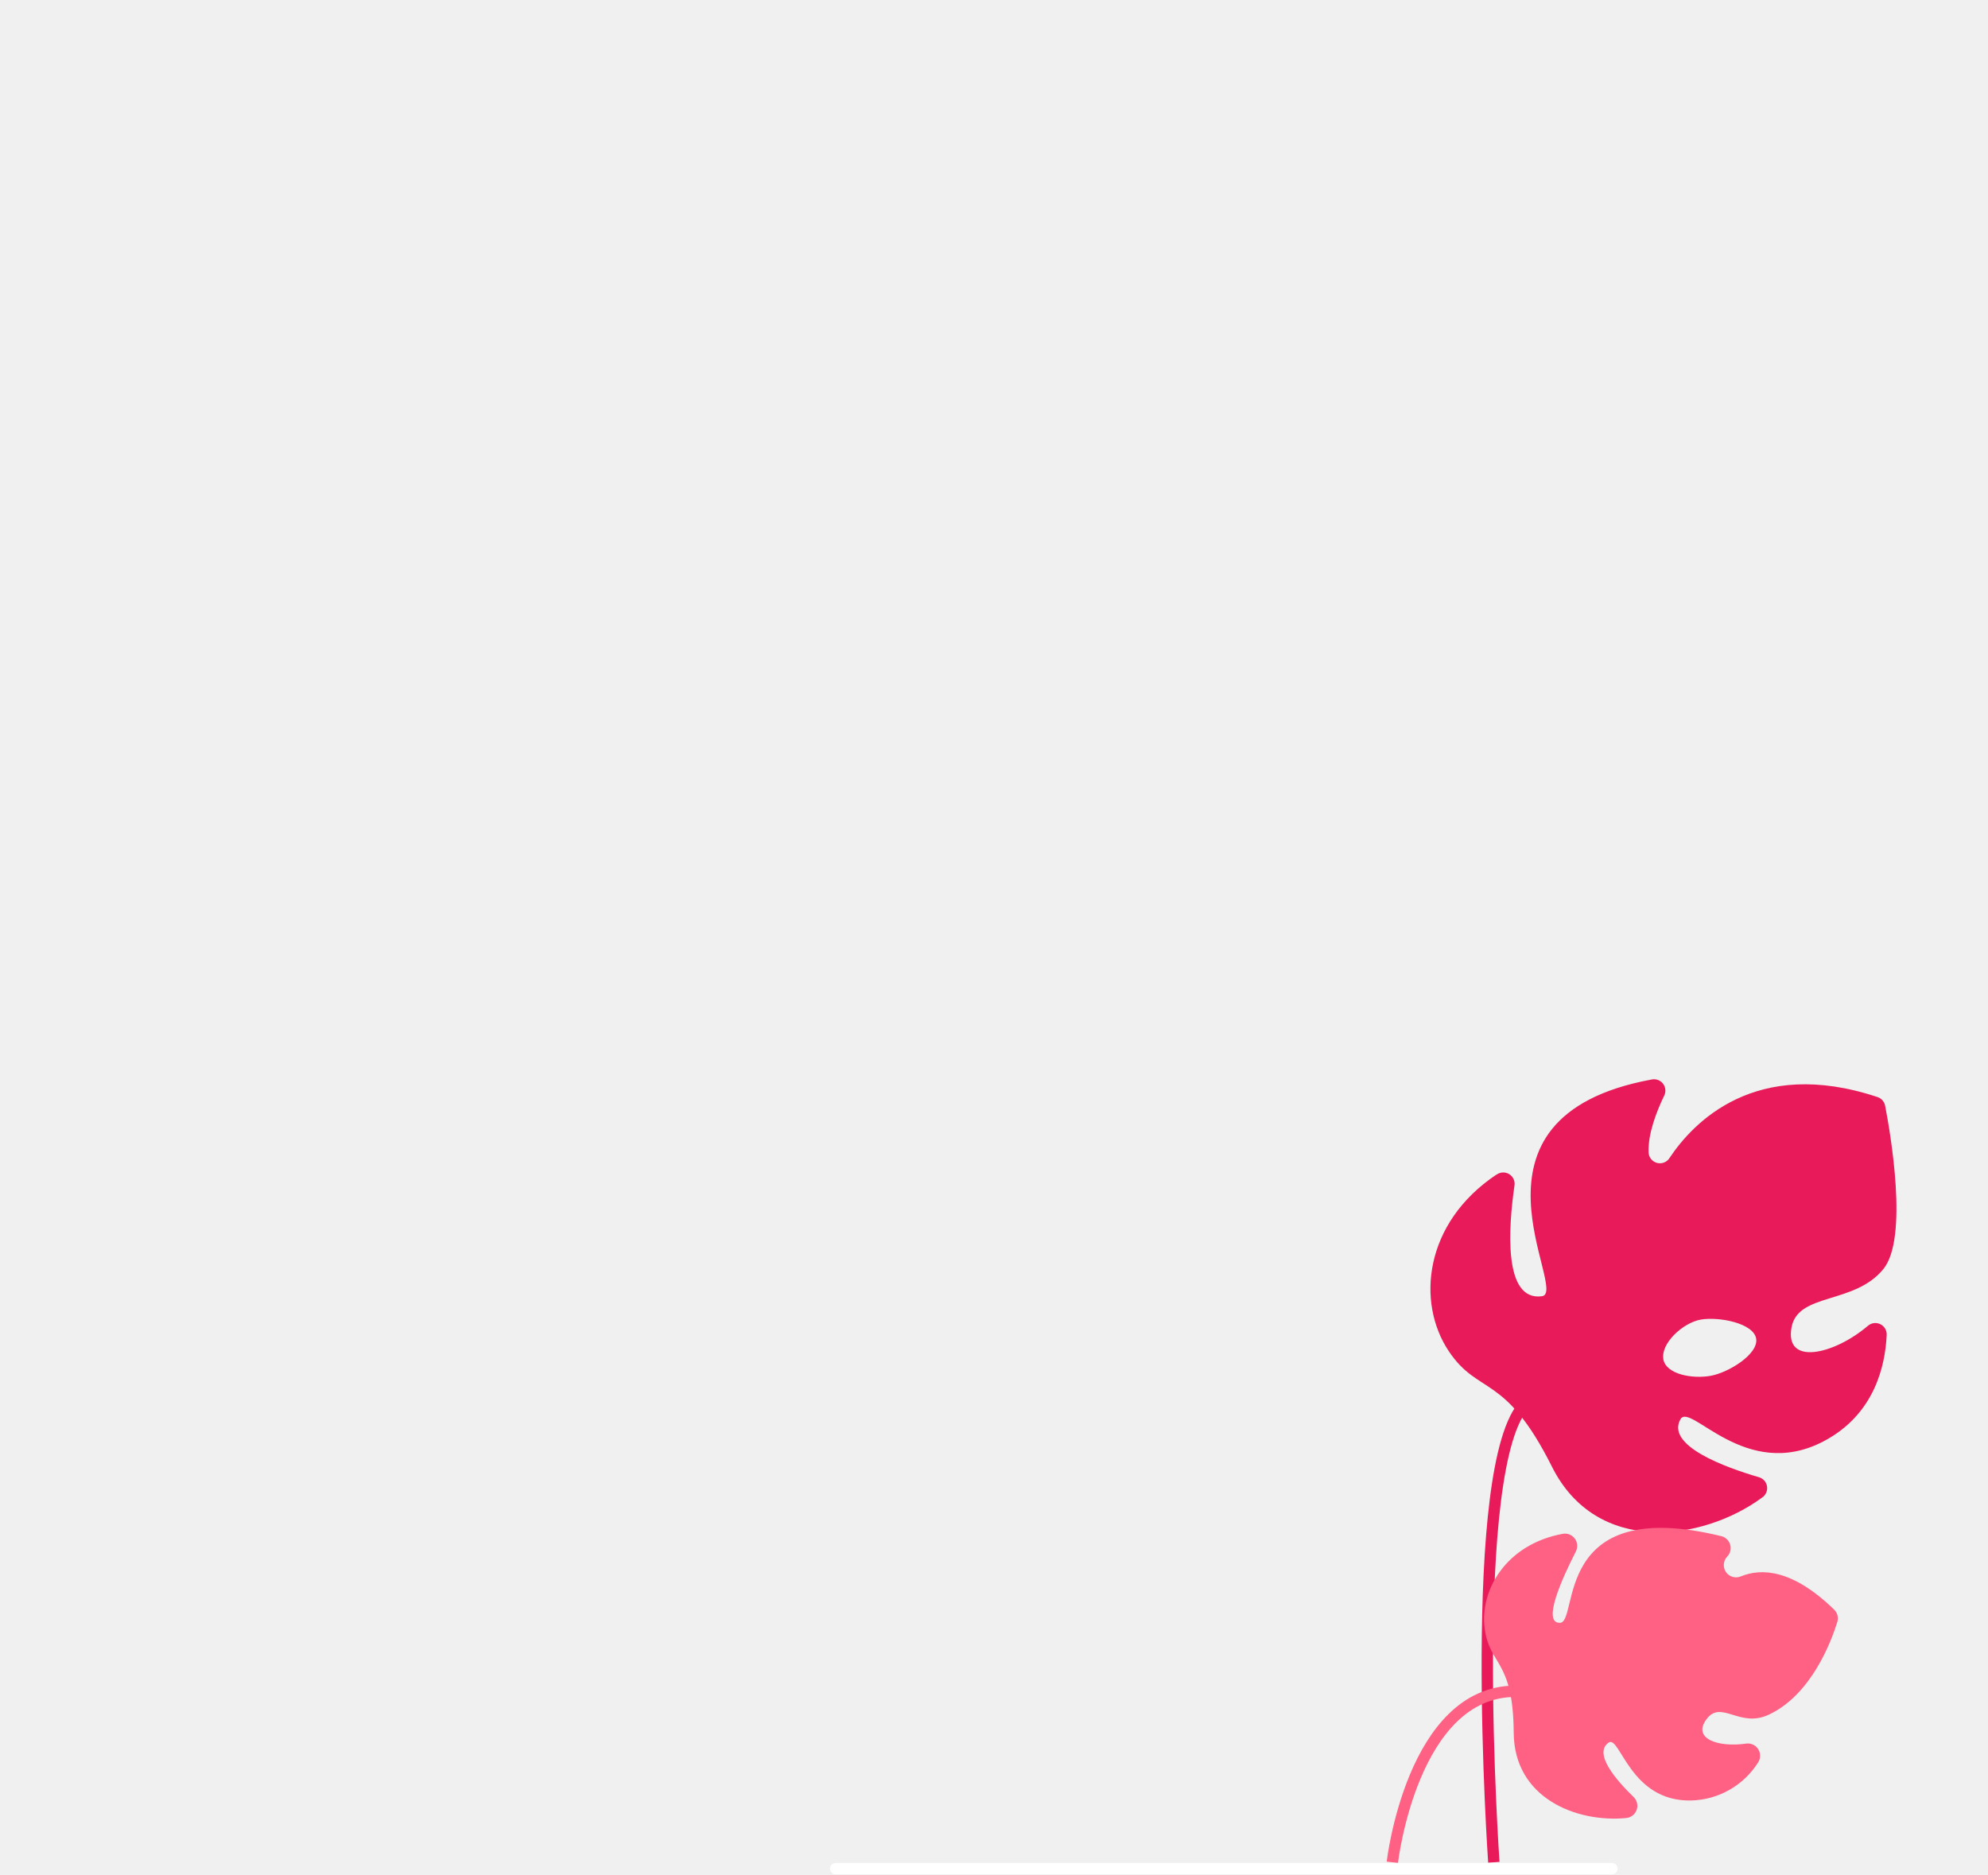
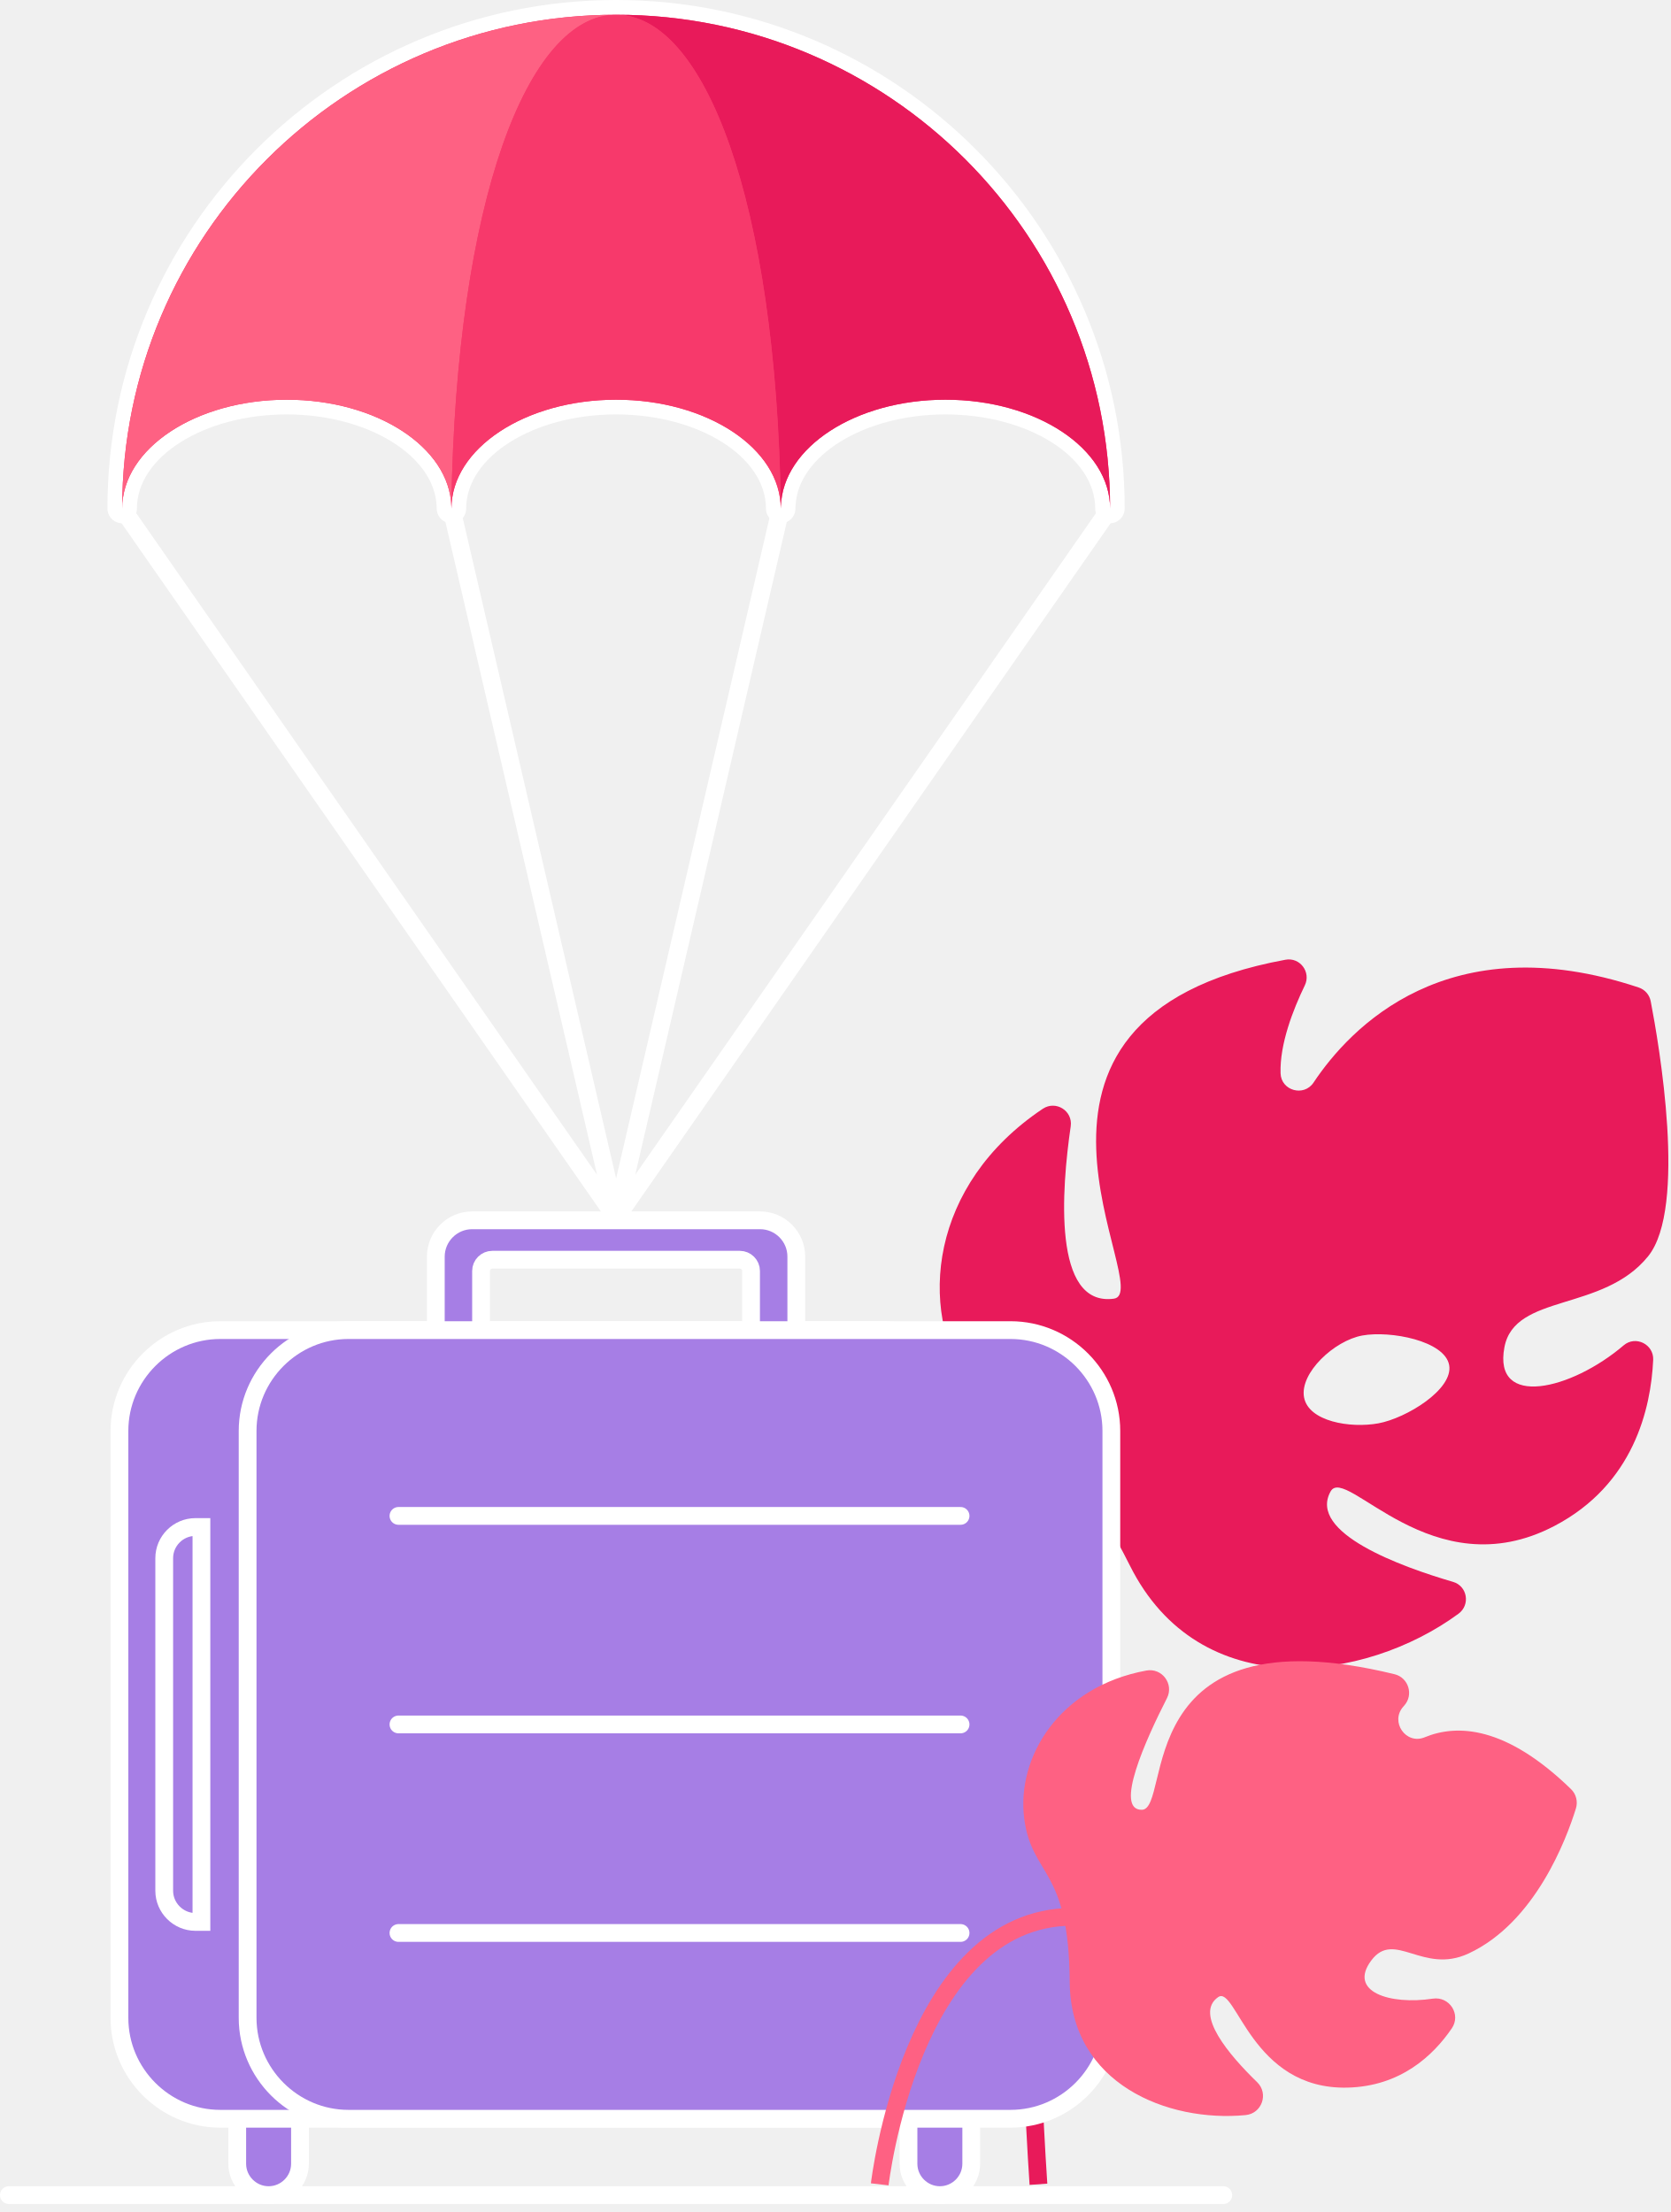
- <svg xmlns="http://www.w3.org/2000/svg" viewBox="0 0 350 330">
-   <g style="opacity: 0" id="small-cloud">
-     <animateTransform attributeName="transform" values="100 0; 20 0; 0 0" keyTimes="0; 0.5; 1" dur="175ms" />
-     <animateTransform attributeName="transform" begin="1s" values="0 0; 0 -20; 0 -50; 0 -100" keyTimes="0; 0.4; 0.7; 1" dur="250ms" fill="freeze" />
-     <animate attributeName="opacity" from="0" to="1" fill="freeze" dur="175ms" />
-     <animate attributeName="opacity" begin="1s" from="1" to="0" fill="freeze" dur="250ms" />
-     <path d="M85.22,67.45H57.86a12.4,12.4,0,1,0-24.8,0H15.13" fill="none" stroke="#fff" stroke-linecap="round" stroke-miterlimit="10" stroke-width="2" />
-     <line x1="65.43" y1="77.72" x2="105.21" y2="77.72" fill="none" stroke="#fff" stroke-linecap="round" stroke-miterlimit="10" stroke-width="2" />
-     <line x1="93.48" y1="67.45" x2="115.68" y2="67.45" fill="none" stroke="#fff" stroke-linecap="round" stroke-miterlimit="10" stroke-width="2" />
-   </g>
-   <g style="opacity: 0" id="big-cloud">
-     <animateTransform attributeName="transform" values="200 0; 40 0; 0 0" keyTimes="0; 0.4; 1" dur="250ms" />
-     <animateTransform attributeName="transform" begin="1s" values="0 0; 0 -50; 0 -100; 0 -200" keyTimes="0; 0.4; 0.7; 1" dur="300ms" fill="freeze" />
-     <animate attributeName="opacity" from="0" to="1" fill="freeze" dur="200ms" />
-     <animate attributeName="opacity" begin="1s" from="1" to="0" fill="freeze" dur="300ms" />
-     <line x1="272.13" y1="145.27" x2="311.9" y2="145.27" fill="none" stroke="#fff" stroke-linecap="round" stroke-miterlimit="10" stroke-width="2" />
-     <line x1="300.17" y1="135" x2="322.37" y2="135" fill="none" stroke="#fff" stroke-linecap="round" stroke-miterlimit="10" stroke-width="2" />
-     <path d="M235.77,119H216.32a35.49,35.49,0,0,0-68-13.69A26.34,26.34,0,0,0,135.43,102a26.72,26.72,0,0,0-24.8,17H95.48a10.49,10.49,0,0,0,0,21h140.3a10.49,10.49,0,0,0,0-21" fill="#fff" />
-   </g>
-   <g style="transform-origin: 50% 100%;" id="big-leaf">
-     <animateTransform attributeName="transform" type="skewX" values="0; -3; 0; -3; 0" dur="2s" additive="sum" fill="freeze" repeatCount="indefinite" />
-     <animateTransform attributeName="transform" type="skewY" values="0; 3; 0; 3; 0" dur="2s" additive="sum" fill="freeze" repeatCount="indefinite" />
-     <path d="M263.47,206.82a2,2,0,0,1,3.15,2c-1,7-2.07,20.33,4.85,19.4,4.94-.66-16.65-31.53,19.32-38.16a2,2,0,0,1,2.18,2.89c-1.32,2.74-2.83,6.61-2.73,9.9a2,2,0,0,0,3.71,1c4.1-6.15,15.1-17.86,36.59-10.7a2,2,0,0,1,1.35,1.54c0.93,4.8,4.13,23.24-.29,28.72-5.09,6.31-15,4.14-16.18,10.25-1.3,6.91,7.51,4.82,13.42-.22a2,2,0,0,1,3.32,1.64c-0.25,5.45-2.18,14-11.12,18.69-13.78,7.21-23.48-7-25.19-3.88-2.59,4.66,7.94,8.47,13.78,10.18a2,2,0,0,1,.61,3.59c-10.52,7.74-29.13,10.28-37-5.41-8.3-16.59-12.93-12.49-18.19-20.38-5.71-8.57-4.33-22.54,8.38-31.05m29.4,32.47c0.5,2.73,5.2,3.51,8.35,2.94s8.47-3.83,8-6.56-6.62-3.9-9.78-3.33-7.05,4.22-6.55,6.95" fill="#e81a5a" />
-     <path d="M263,327.88s-4.91-70.27,5.54-80.72" fill="none" stroke="#e81a5a" stroke-miterlimit="10" stroke-width="2" />
-   </g>
-   <g style="opacity: 0;" id="case">
-     <animateMotion fill="freeze" begin="750ms" dur="2.5s" path="M179,111c24.19-9.24,29.8-15.84,29.42-20.44C207.18,75.43,138.73,51.78,96,84c-2.93,2.21-31.66,24.52-29,54,3.54,39.18,59.83,61.15,75.7,67.35,53.65,20.94,94.43,8.79,101.78,27.18,2.89,7.25.78,19.69-21.48,42.47" />
-     <animate attributeName="opacity" from="0" to="1" fill="freeze" begin="750ms" dur="50ms" />
-     <animateTransform attributeName="transform" type="scale" begin="750ms" values="0.1 0.1; 0.3 0.3; 0.7 0.7; 1 1" dur="1.5s" fill="freeze" additive="sum" />
-     <animateTransform attributeName="transform" type="rotate" begin="750ms" values="45; -30; 30; -15; 0" dur="1.5s" fill="freeze" additive="sum" />
-     <animateTransform attributeName="transform" begin="750ms" values="-100 -350; -220 -275" dur="1.5s" fill="freeze" additive="sum" />
-     <path d="M251.89,328.88a3.54,3.54,0,0,0,3.53-3.53v-5.07a3.53,3.53,0,1,0-7.06,0v5.07a3.55,3.55,0,0,0,3.53,3.53" fill="#a67ee5" />
-     <path d="M251.89,328.88a3.54,3.54,0,0,0,3.53-3.53v-5.07a3.53,3.53,0,1,0-7.06,0v5.07A3.55,3.55,0,0,0,251.89,328.88Z" fill="none" stroke="#fff" stroke-miterlimit="10" stroke-width="2" />
-     <path d="M176.35,328.88a3.54,3.54,0,0,0,3.53-3.53v-5.07a3.53,3.53,0,1,0-7.06,0v5.07a3.54,3.54,0,0,0,3.53,3.53" fill="#a67ee5" />
-     <path d="M176.35,328.88a3.54,3.54,0,0,0,3.53-3.53v-5.07a3.53,3.53,0,1,0-7.06,0v5.07A3.54,3.54,0,0,0,176.35,328.88Z" fill="none" stroke="#fff" stroke-miterlimit="10" stroke-width="2" />
-     <path d="M170.92,320.29h74.5a11.38,11.38,0,0,0,11.35-11.35V242.86a11.38,11.38,0,0,0-11.35-11.35h-74.5a11.38,11.38,0,0,0-11.35,11.35v66.08a11.38,11.38,0,0,0,11.35,11.35" fill="#a67ee5" />
-     <rect x="159.57" y="231.51" width="97.2" height="88.78" rx="11.35" ry="11.35" fill="none" stroke="#fff" stroke-miterlimit="10" stroke-width="2" />
-     <path d="M199.26,219.15h32.4a4.09,4.09,0,0,1,4.08,4.08v16a1.19,1.19,0,0,1-1.19,1.19h-2.7a1.19,1.19,0,0,1-1.19-1.19V224.86a1.27,1.27,0,0,0-1.27-1.27H201.53a1.27,1.27,0,0,0-1.27,1.27v14.38a1.19,1.19,0,0,1-1.19,1.19h-2.7a1.19,1.19,0,0,1-1.19-1.19v-16a4.1,4.1,0,0,1,4.09-4.08" fill="#a67ee5" />
-     <path d="M199.26,219.15h32.4a4.09,4.09,0,0,1,4.08,4.08v16a1.19,1.19,0,0,1-1.19,1.19h-2.7a1.19,1.19,0,0,1-1.19-1.19V224.86a1.27,1.27,0,0,0-1.27-1.27H201.53a1.27,1.27,0,0,0-1.27,1.27v14.38a1.19,1.19,0,0,1-1.19,1.19h-2.7a1.19,1.19,0,0,1-1.19-1.19v-16A4.1,4.1,0,0,1,199.26,219.15Z" fill="none" stroke="#fff" stroke-miterlimit="10" stroke-width="2" />
-     <path d="M185.34,320.29h74.5a11.38,11.38,0,0,0,11.35-11.35V242.86a11.38,11.38,0,0,0-11.35-11.35h-74.5A11.38,11.38,0,0,0,174,242.86v66.08a11.39,11.39,0,0,0,11.35,11.35" fill="#a67ee5" />
-     <path d="M185.34,320.29h74.5a11.38,11.38,0,0,0,11.35-11.35V242.86a11.38,11.38,0,0,0-11.35-11.35h-74.5A11.38,11.38,0,0,0,174,242.86v66.08A11.39,11.39,0,0,0,185.34,320.29Z" fill="none" stroke="#fff" stroke-miterlimit="10" stroke-width="2" />
-     <line x1="254.22" y1="252.43" x2="190.97" y2="252.43" fill="none" stroke="#fff" stroke-linecap="round" stroke-miterlimit="10" stroke-width="2" />
-     <line x1="254.22" y1="275.9" x2="190.97" y2="275.9" fill="none" stroke="#fff" stroke-linecap="round" stroke-miterlimit="10" stroke-width="2" />
-     <line x1="254.22" y1="299.38" x2="190.97" y2="299.38" fill="none" stroke="#fff" stroke-linecap="round" stroke-miterlimit="10" stroke-width="2" />
-     <path d="M168.12,253.68h0.67v44.46h-0.67a3.53,3.53,0,0,1-3.52-3.51V257.2a3.52,3.52,0,0,1,3.52-3.52" fill="#a67ee5" />
-     <path d="M168.12,253.68h0.67v44.46h-0.67a3.53,3.53,0,0,1-3.52-3.51V257.2A3.52,3.52,0,0,1,168.12,253.68Z" fill="none" stroke="#fff" stroke-miterlimit="10" stroke-width="2" />
-     <line x1="215.46" y1="218.86" x2="159.87" y2="139.03" fill="none" stroke="#fff" stroke-linecap="round" stroke-linejoin="round" stroke-width="2" />
-     <line x1="215.46" y1="218.86" x2="196.93" y2="139.03" fill="none" stroke="#fff" stroke-linecap="round" stroke-linejoin="round" stroke-width="2" />
-     <line x1="233.99" y1="139.03" x2="215.46" y2="218.86" fill="none" stroke="#fff" stroke-linecap="round" stroke-linejoin="round" stroke-width="2" />
-     <line x1="271.04" y1="139.03" x2="215.46" y2="218.86" fill="none" stroke="#fff" stroke-linecap="round" stroke-linejoin="round" stroke-width="2" />
-     <g>
-       <path d="M215.46,83.44A55.58,55.58,0,0,1,271,139c0-6.76-8.3-12.25-18.53-12.25s-18.31,5.35-18.52,12c0,0.08,0,.17,0,0.26,0-6.76-8.3-12.25-18.53-12.25s-18.54,5.49-18.54,12.25c0-.09,0-0.17,0-0.26-0.22-6.64-8.42-12-18.52-12s-18.52,5.49-18.52,12.25a55.58,55.58,0,0,1,55.59-55.59m0-1.66A57.31,57.31,0,0,0,158.22,139a1.66,1.66,0,1,0,3.32,0c0-5.84,7.57-10.59,16.87-10.59,9.11,0,16.68,4.66,16.86,10.38V139a1.66,1.66,0,0,0,3.32,0c0-5.84,7.57-10.59,16.87-10.59s16.87,4.75,16.87,10.59a1.66,1.66,0,0,0,3.32,0v-0.21c0.18-5.73,7.74-10.39,16.86-10.39,9.3,0,16.87,4.75,16.87,10.59a1.66,1.66,0,1,0,3.32,0,57.3,57.3,0,0,0-57.23-57.25" fill="#fff" />
-       <path d="M215.46,83.44c9.92,0,18,20.9,18.54,55.33,0.21-6.65,8.41-12,18.52-12S271,132.27,271,139a55.59,55.59,0,0,0-55.59-55.59" fill="#e81a5a" />
-       <path d="M215.45,83.44A55.58,55.58,0,0,0,159.87,139c0-6.76,8.3-12.25,18.52-12.25s18.3,5.35,18.52,12c0.52-34.43,8.61-55.32,18.53-55.32" fill="#fe6183" />
-       <path d="M215.46,83.44c-9.93,0-18,20.9-18.54,55.32,0,0.09,0,.17,0,0.26,0-6.76,8.3-12.25,18.53-12.25S234,132.27,234,139c0-.09,0-0.17,0-0.26-0.51-34.43-8.6-55.33-18.52-55.33" fill="#f7396b" />
-     </g>
-   </g>
-   <g style="transform-origin: 10% 100%;" id="small-leaf">
-     <animateTransform attributeName="transform" type="skewX" values="-2; 0; -2; 0; -2" dur="2s" additive="sum" fill="freeze" repeatCount="indefinite" />
-     <animateTransform attributeName="transform" type="skewY" values="2; 0; 2; 0; 2" dur="2s" additive="sum" fill="freeze" repeatCount="indefinite" />
-     <path d="M322.92,283.4a2.14,2.14,0,0,1,.55,2.17c-1.06,3.43-4.58,12.85-12.1,16.34-5.13,2.38-8.33-2.7-10.92.77s2.1,5,6.92,4.31a2.16,2.16,0,0,1,2.14,3.34A14.34,14.34,0,0,1,297.78,317c-10.84.27-12.55-11.58-14.57-10.19-2.72,1.89,1.27,6.55,4.39,9.57a2.16,2.16,0,0,1-1.3,3.71c-8.76.84-19.72-3.51-19.8-15-0.08-12.94-4.25-11.8-5.11-18.35-0.91-6.88,3.88-14.88,13.74-16.69a2.16,2.16,0,0,1,2.31,3.11c-2.41,4.73-6,12.6-2.82,12.56,3.46,0-1.58-22.58,28.43-15.26a2.16,2.16,0,0,1,1.09,3.54l-0.1.11a2.16,2.16,0,0,0,2.41,3.45c3.66-1.52,9.16-1.27,16.47,5.84" fill="#fe6183" />
-     <path d="M245.13,327.88s3.48-30.11,21.7-30.11" fill="none" stroke="#fe6183" stroke-miterlimit="10" stroke-width="2" />
-   </g>
-   <g>
-     <line x1="147.13" y1="329" x2="283.79" y2="329" fill="none" stroke="#fff" stroke-linecap="round" stroke-miterlimit="10" stroke-width="2">
-       <animate attributeName="x1" from="0" to="147.13" dur="350ms" />
-       <animate attributeName="x2" from="0" to="283.79" dur="200ms" />
-     </line>
-   </g>
+ <svg xmlns="http://www.w3.org/2000/svg" width="188" height="249" fill="none">
+   <path d="M117.345 124.816c1.467-.982 3.4.223 3.147 1.971-1.025 7.035-2.074 20.329 4.851 19.404 4.937-.658-16.654-31.533 19.318-38.156 1.632-.3 2.896 1.391 2.176 2.885-1.324 2.737-2.834 6.615-2.729 9.899.063 1.961 2.624 2.675 3.711 1.044 4.096-6.154 15.098-17.857 36.59-10.703.696.232 1.213.82 1.351 1.54.927 4.802 4.126 23.244-.289 28.716-5.088 6.312-15.025 4.144-16.174 10.249-1.3 6.906 7.513 4.825 13.421-.223 1.338-1.144 3.406-.116 3.322 1.642-.253 5.45-2.181 14.017-11.115 18.69-13.78 7.21-23.479-6.957-25.189-3.883-2.591 4.662 7.939 8.47 13.782 10.177 1.616.471 1.969 2.588.613 3.586-10.522 7.742-29.126 10.285-36.973-5.409-8.295-16.59-12.936-12.486-18.194-20.376-5.714-8.569-4.333-22.538 8.381-31.053zm29.403 32.469c.499 2.732 5.199 3.514 8.357 2.939 3.158-.577 8.473-3.832 7.974-6.563-.499-2.732-6.62-3.902-9.778-3.325-3.155.577-7.051 4.22-6.553 6.949z" fill="#E81A5A" />
+   <path d="M116.86 245.878s-4.908-70.272 5.541-80.722" stroke="#E81A5A" stroke-width="2" stroke-miterlimit="10" />
+   <path d="M1 247.1h136.663" stroke="#fff" stroke-width="2" stroke-miterlimit="10" stroke-linecap="round" />
+   <path d="M105.767 247.1c1.948 0 3.531-1.592 3.531-3.531v-5.065c0-1.948-1.592-3.531-3.531-3.531-1.948 0-3.531 1.591-3.531 3.531v5.065c0 1.939 1.591 3.531 3.531 3.531zM30.228 247.1c1.948 0 3.531-1.592 3.531-3.531v-5.065c0-1.948-1.591-3.531-3.531-3.531-1.948 0-3.531 1.591-3.531 3.531v5.065c0 1.939 1.591 3.531 3.531 3.531z" fill="#A67EE5" stroke="#fff" stroke-width="2" stroke-miterlimit="10" />
+   <path d="M24.79 238.504h74.503c6.242 0 11.348-5.106 11.348-11.348v-66.081c0-6.242-5.106-11.348-11.348-11.348h-74.503c-6.242 0-11.348 5.106-11.348 11.348v66.081c0 6.242 5.106 11.348 11.348 11.348z" fill="#A67EE5" stroke="#fff" stroke-width="2" stroke-miterlimit="10" />
+   <path d="M86.975 158.646v44.961M51.688 158.646v44.961" stroke="#fff" stroke-width="2" stroke-miterlimit="10" stroke-linecap="round" />
+   <path d="M53.13 137.368h32.402c2.246 0 4.078 1.832 4.078 4.078v16.007c0 .663-.53 1.193-1.194 1.193h-2.702c-.663 0-1.194-.53-1.194-1.193v-14.382c0-.696-.572-1.268-1.268-1.268H55.402c-.696 0-1.268.572-1.268 1.268v14.382c0 .663-.53 1.193-1.194 1.193h-2.702c-.663 0-1.194-.53-1.194-1.193v-16.007c.008-2.246 1.84-4.078 4.087-4.078z" fill="#A67EE5" stroke="#fff" stroke-width="2" stroke-miterlimit="10" />
+   <path d="M39.213 238.504h74.503c6.242 0 11.348-5.106 11.348-11.348v-66.081c0-6.242-5.106-11.348-11.348-11.348H39.213c-6.242 0-11.348 5.106-11.348 11.348v66.081c.008 6.242 5.114 11.348 11.348 11.348z" fill="#A67EE5" stroke="#fff" stroke-width="2" stroke-miterlimit="10" />
+   <path d="M108.096 170.641H44.841M108.096 194.116H44.841M108.096 217.591H44.841" stroke="#fff" stroke-width="2" stroke-miterlimit="10" stroke-linecap="round" />
+   <path d="M21.996 171.892h.671v44.455h-.671c-1.931 0-3.515-1.583-3.515-3.514v-37.418c-.008-1.939 1.575-3.523 3.515-3.523z" fill="#A67EE5" stroke="#fff" stroke-width="2" stroke-miterlimit="10" />
+   <path d="M69.336 137.078L13.749 57.245M69.336 137.078L50.801 57.245M87.862 57.245l-18.526 79.833M124.915 57.245l-55.579 79.833" stroke="#fff" stroke-width="2" stroke-miterlimit="10" stroke-linecap="round" stroke-linejoin="round" />
+   <path d="M124.915 58.074c-.456 0-.829-.373-.829-.829 0-6.3-7.941-11.422-17.698-11.422-9.557 0-17.498 5.023-17.689 11.19l-.008.232c0 .456-.373.829-.829.829-.456 0-.829-.373-.829-.829 0-6.3-7.941-11.422-17.697-11.422-9.756 0-17.697 5.123-17.697 11.422 0 .456-.373.829-.829.829-.456 0-.829-.373-.829-.829l-.008-.24c-.199-6.167-8.132-11.182-17.689-11.182-9.756 0-17.697 5.123-17.697 11.422 0 .456-.373.829-.829.829-.456 0-.829-.373-.829-.829C12.92 26.136 38.227.829 69.328.829c31.109 0 56.416 25.307 56.416 56.416 0 .456-.365.829-.829.829z" fill="#F7396B" />
+   <path d="M69.336 1.658c30.703 0 55.587 24.884 55.587 55.587 0-6.764-8.297-12.251-18.526-12.251-10.105 0-18.311 5.346-18.518 11.994 0 .083-.008.174-.008.257 0-6.764-8.297-12.251-18.526-12.251S50.801 50.481 50.801 57.245c0-.091-.008-.174-.008-.265-.216-6.64-8.422-11.986-18.518-11.986-10.237 0-18.526 5.487-18.526 12.251 0-30.703 24.884-55.587 55.587-55.587zm0-1.658c-31.565 0-57.245 25.68-57.245 57.245 0 .912.746 1.658 1.658 1.658.912 0 1.658-.746 1.658-1.658 0-5.844 7.568-10.594 16.869-10.594 9.11 0 16.678 4.659 16.86 10.378l.008.133v.083c0 .912.746 1.658 1.658 1.658.912 0 1.658-.738 1.658-1.658 0-5.844 7.568-10.594 16.868-10.594 9.3 0 16.869 4.75 16.869 10.594 0 .912.746 1.658 1.658 1.658.912 0 1.658-.746 1.658-1.658v-.075l.008-.133c.182-5.728 7.742-10.386 16.86-10.386 9.301 0 16.869 4.75 16.869 10.594 0 .912.746 1.658 1.657 1.658.912 0 1.658-.746 1.658-1.658C126.573 25.68 100.893 0 69.336 0z" fill="#fff" />
+   <path d="M69.336 1.658c9.922 0 18.021 20.897 18.543 55.33.207-6.648 8.414-11.994 18.518-11.994 10.237 0 18.526 5.487 18.526 12.251-.008-30.703-24.892-55.587-55.587-55.587z" fill="#E81A5A" />
+   <path d="M69.328 1.658c-30.695 0-55.579 24.884-55.579 55.587 0-6.764 8.297-12.251 18.526-12.251 10.096 0 18.302 5.346 18.518 11.986.522-34.425 8.612-55.322 18.535-55.322z" fill="#FE6183" />
+   <path d="M69.336 1.658c-9.931 0-18.021 20.897-18.543 55.322 0 .091.008.174.008.265 0-6.764 8.297-12.251 18.526-12.251 10.229 0 18.526 5.487 18.526 12.251 0-.091.008-.174.008-.257-.514-34.433-8.604-55.33-18.526-55.33z" fill="#F7396B" />
+   <path d="M176.796 201.401c.578.562.785 1.403.549 2.172-1.06 3.426-4.58 12.854-12.101 16.337-5.134 2.377-8.326-2.697-10.923.769-2.654 3.539 2.103 5.034 6.916 4.305 1.877-.285 3.211 1.775 2.141 3.343-2.101 3.076-5.771 6.521-11.725 6.671-10.845.269-12.553-11.584-14.569-10.186-2.722 1.885 1.269 6.548 4.386 9.573 1.325 1.285.54 3.531-1.297 3.706-8.763.839-19.719-3.51-19.794-15-.083-12.937-4.251-11.797-5.115-18.356-.906-6.881 3.883-14.876 13.744-16.686 1.762-.322 3.128 1.514 2.313 3.112-2.412 4.732-5.959 12.606-2.824 12.563 3.461-.048-1.578-22.578 28.432-15.263 1.584.384 2.181 2.329 1.089 3.539-.032.037-.067.075-.099.113-1.517 1.704.296 4.321 2.406 3.45 3.663-1.517 9.165-1.272 16.471 5.838z" fill="#FE6183" />
+   <path d="M99 245.886s3.48-30.113 21.701-30.113" stroke="#FE6183" stroke-width="2" stroke-miterlimit="10" />
</svg>
